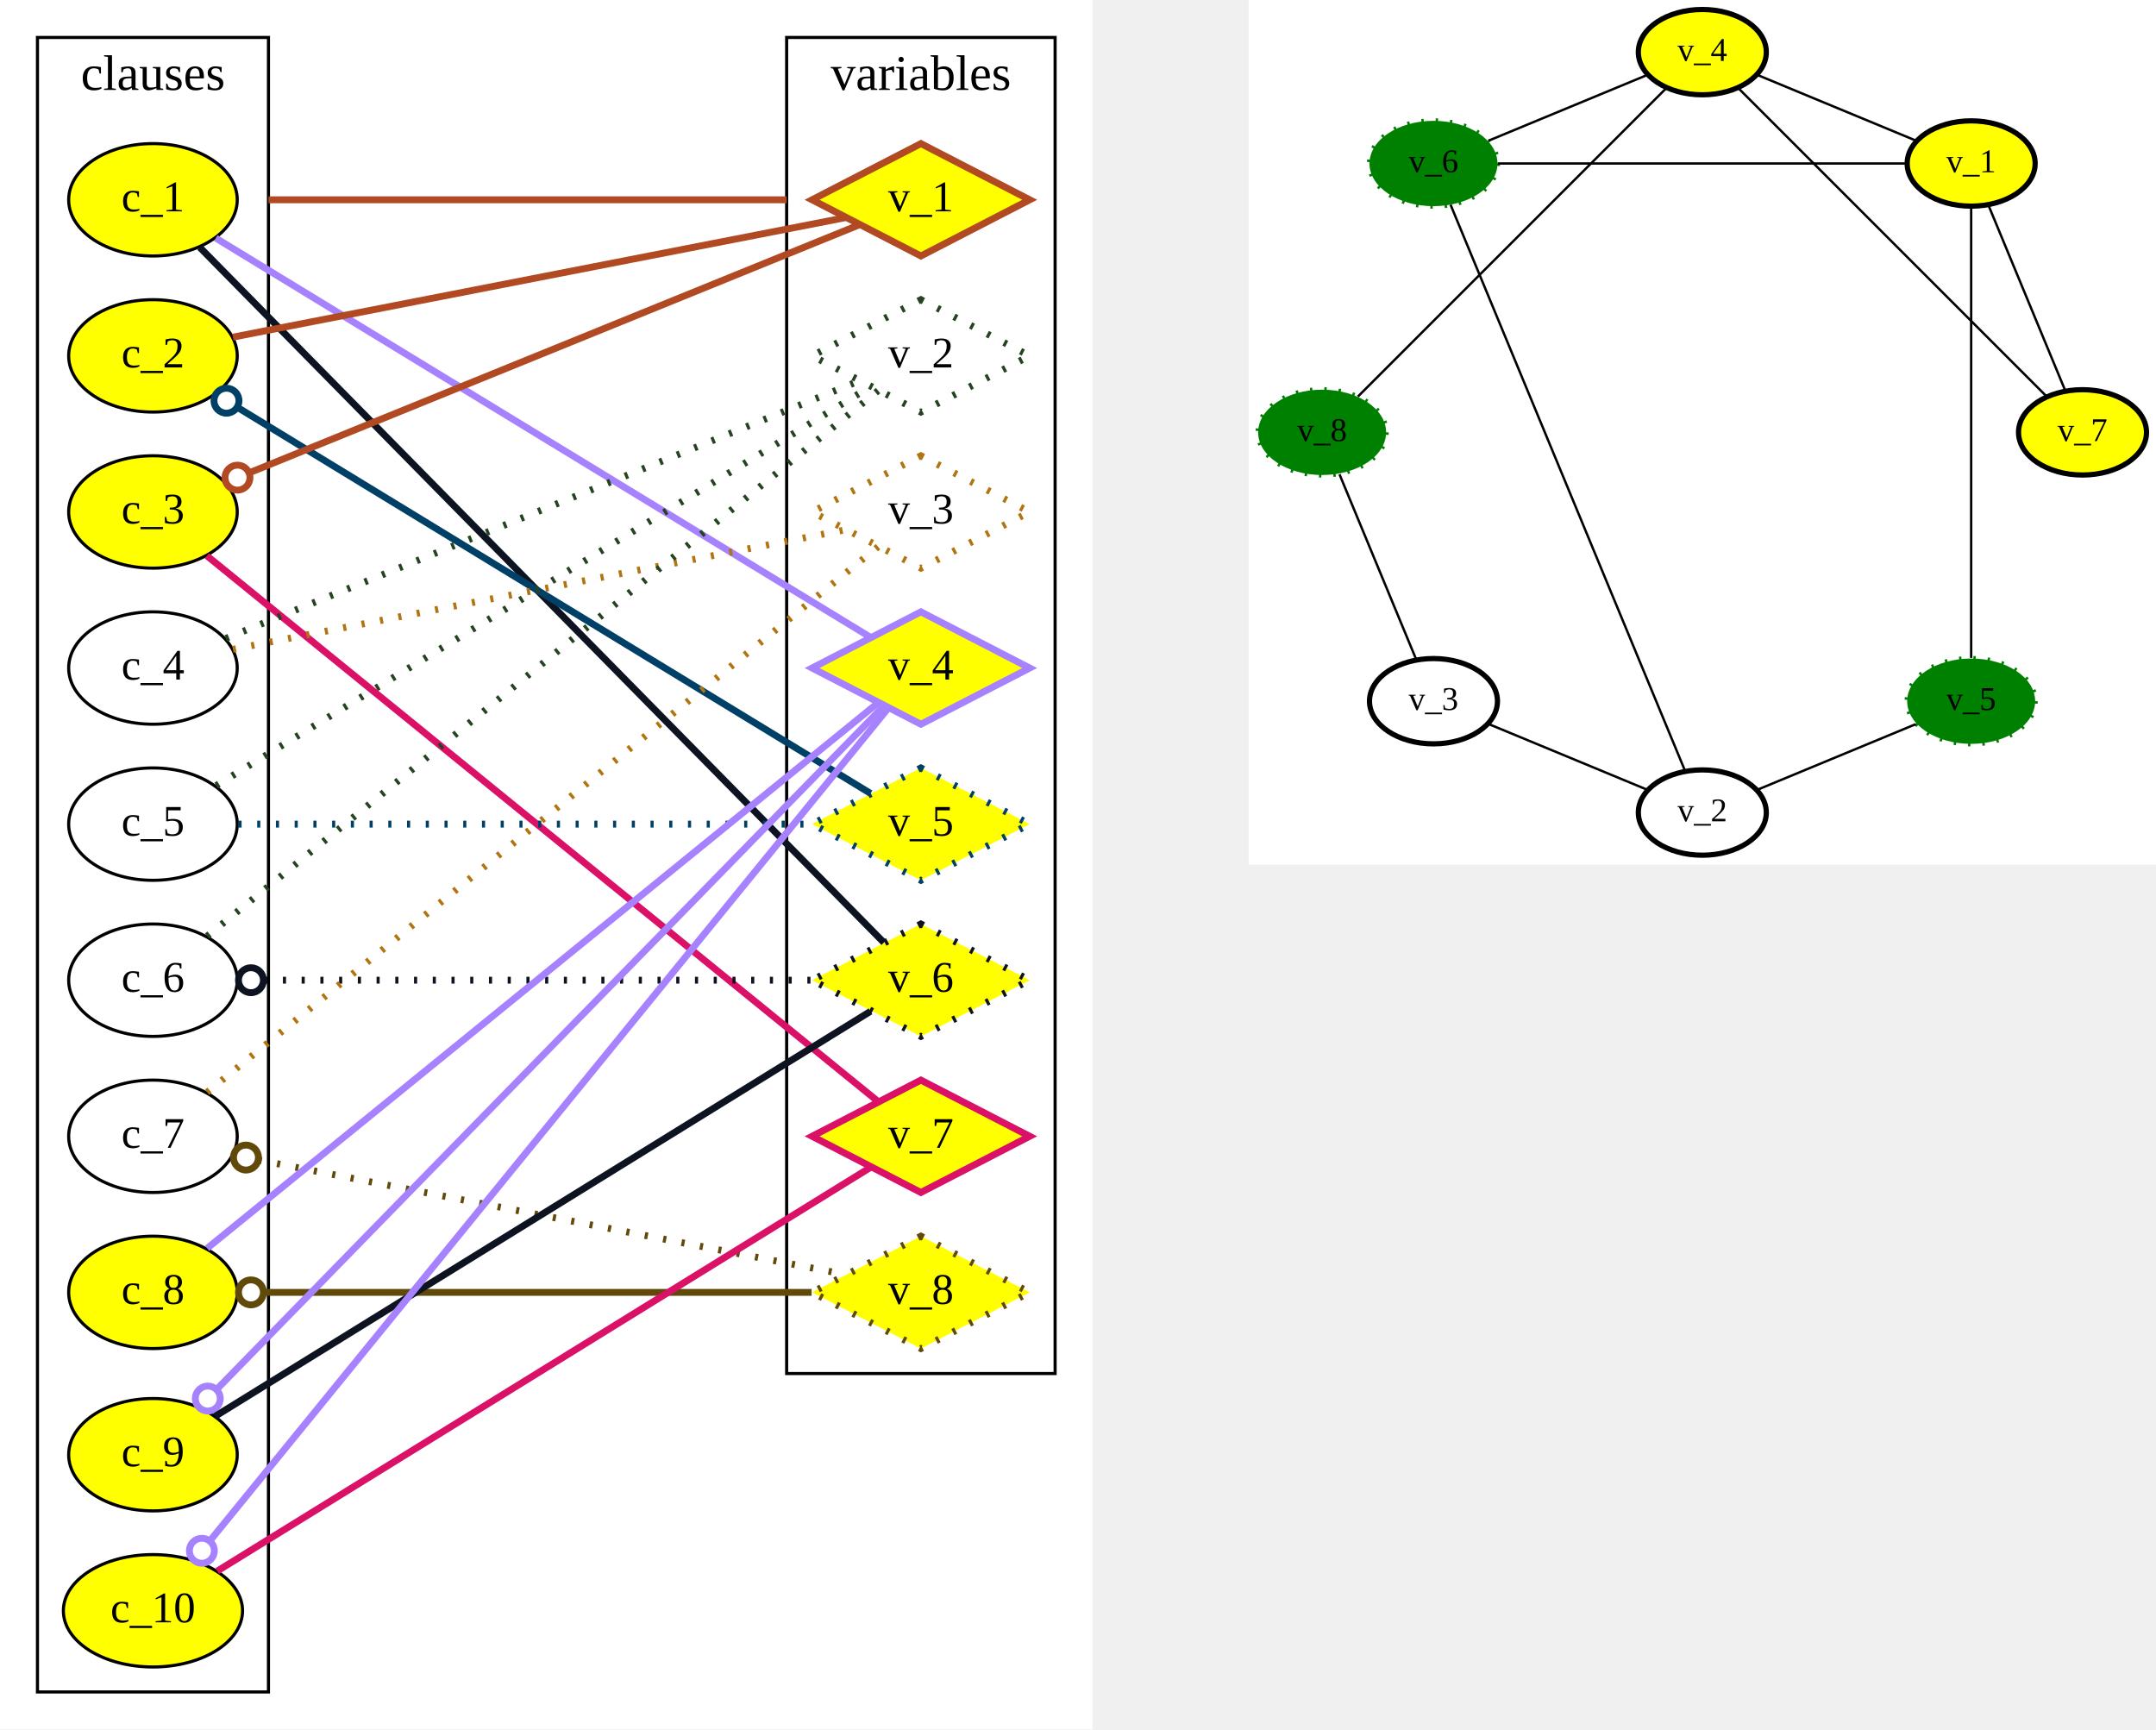
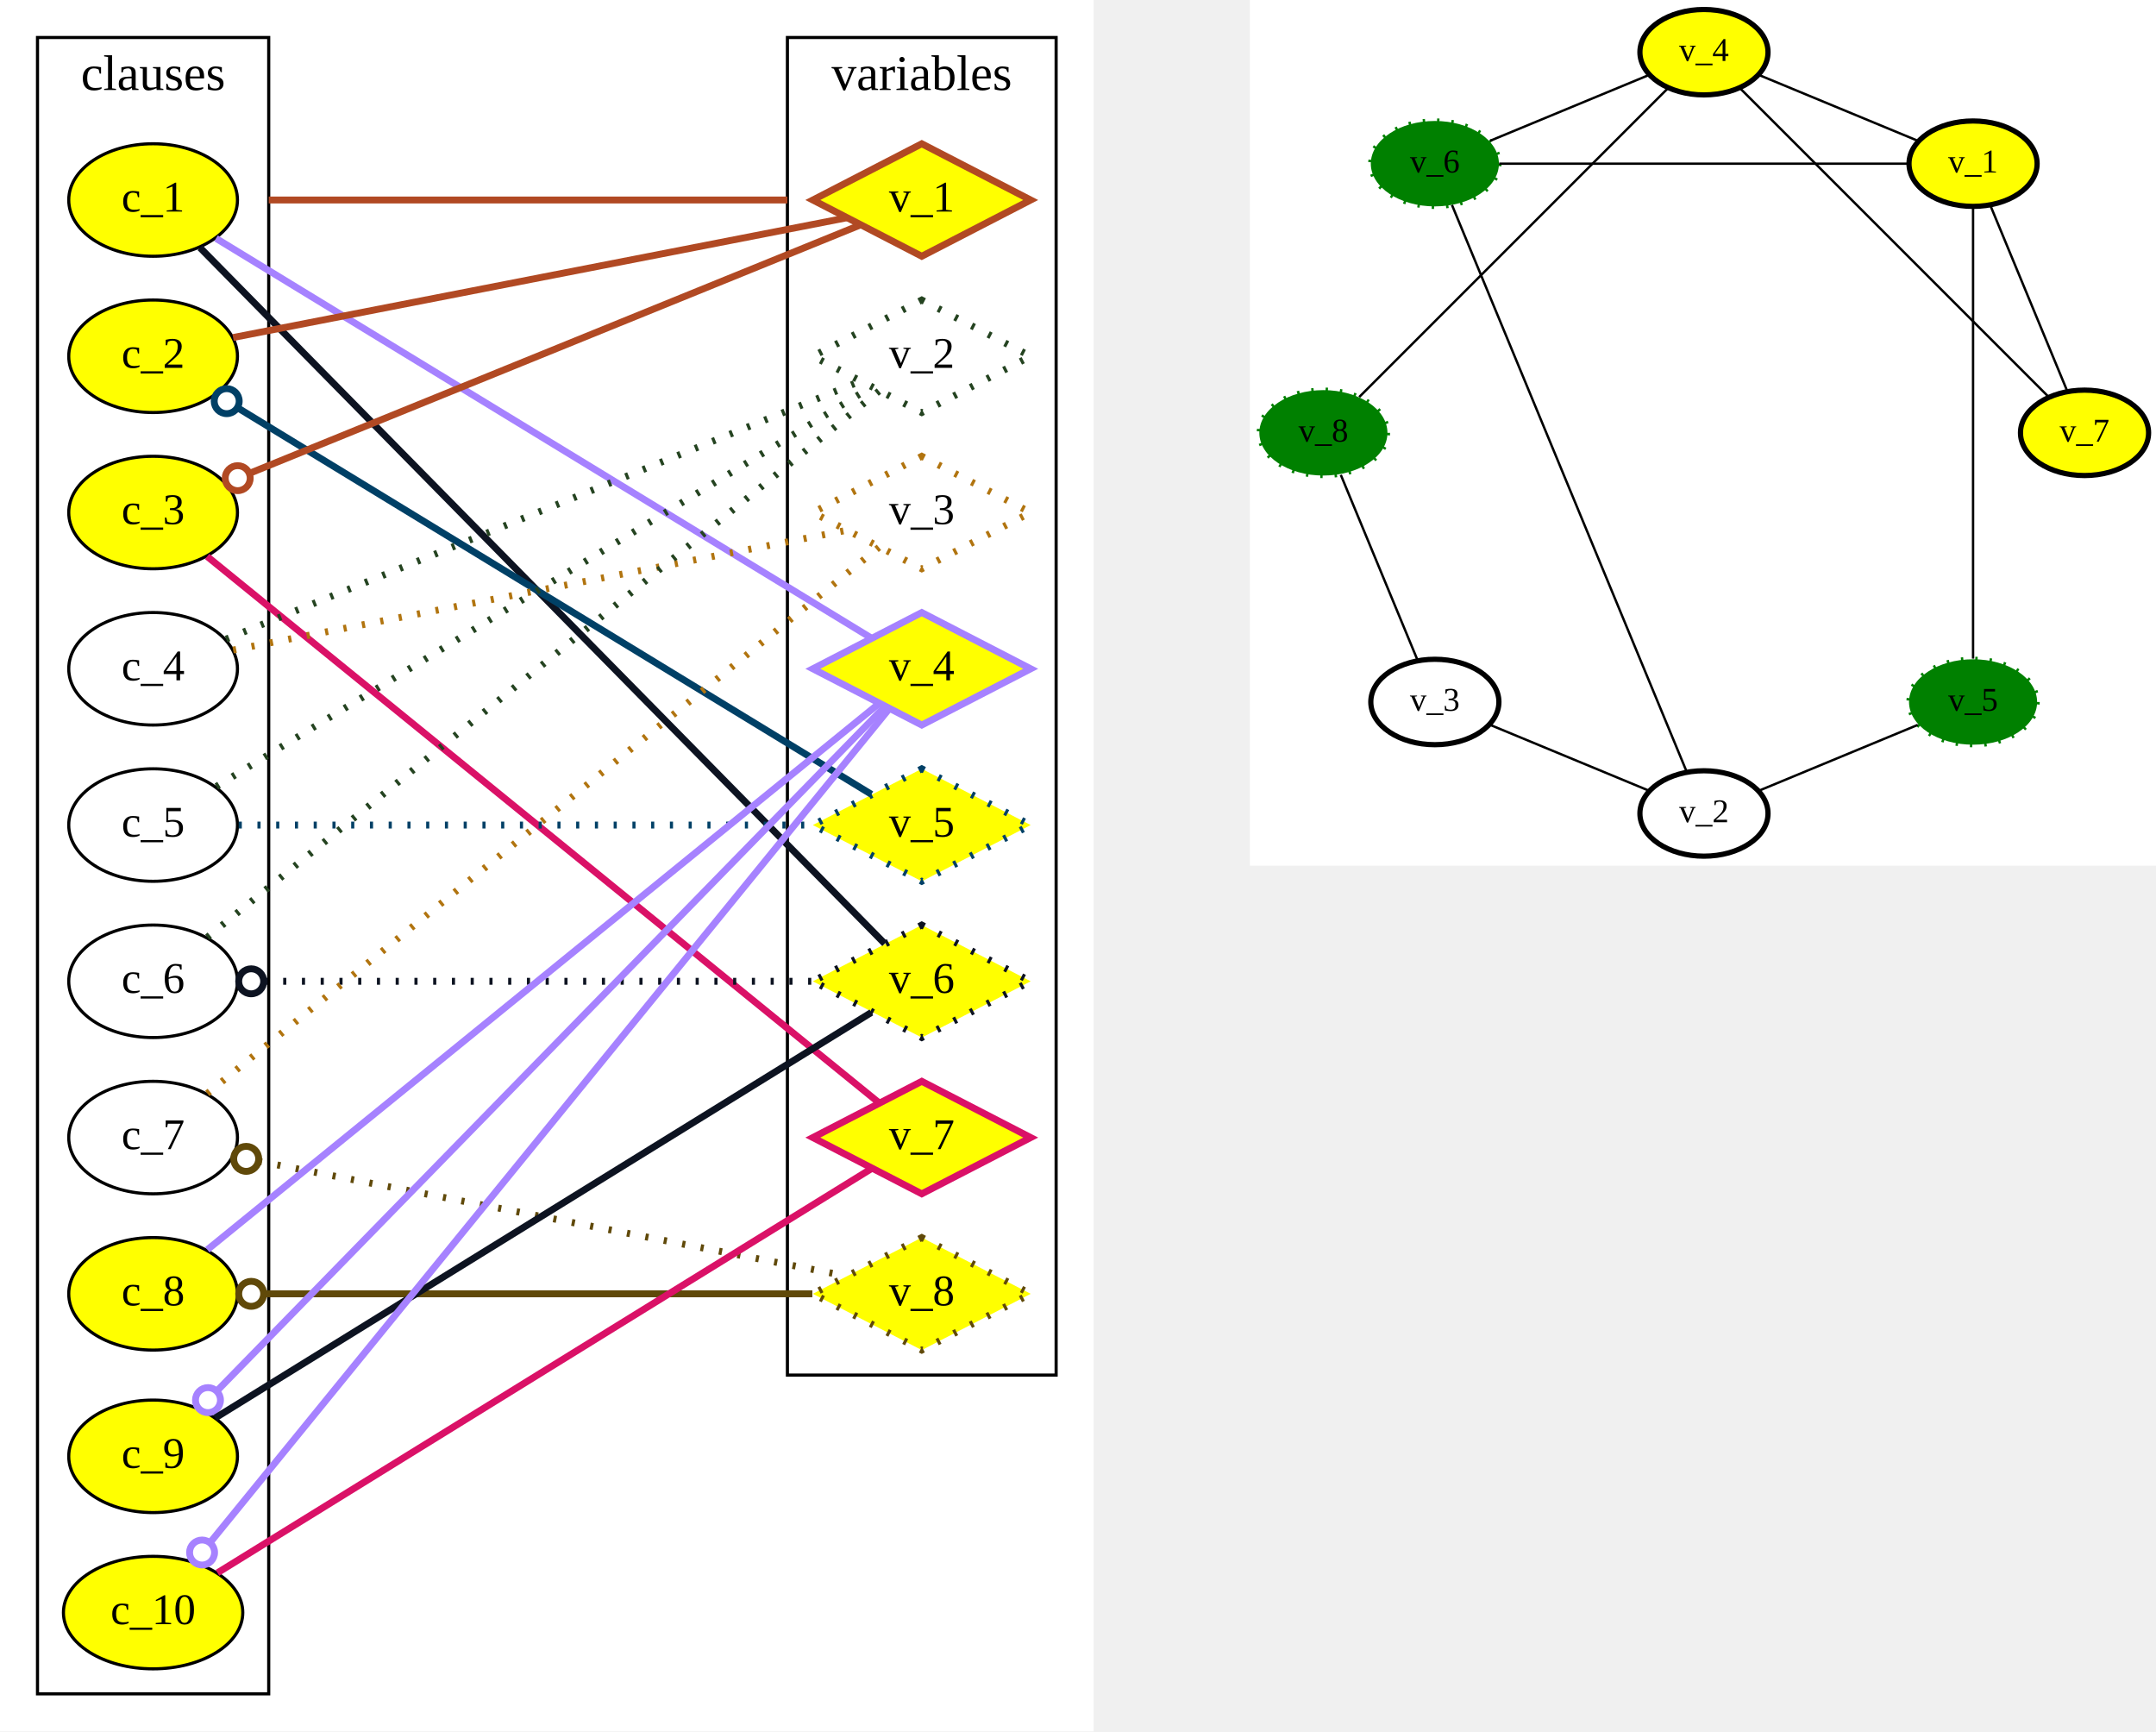
- <svg xmlns="http://www.w3.org/2000/svg" width="690.666pt" height="554.0pt" viewBox="0.0 0.0 690.666 554.0" preserveAspectRatio="xMinYMin">
+ <svg xmlns="http://www.w3.org/2000/svg" width="690pt" height="554pt" viewBox="0.0 0.0 690 554" preserveAspectRatio="xMinYMin">
  <g id="graph0" class="graph" transform="scale(1 1) rotate(0) translate(4 550)">
    <polygon fill="white" stroke="transparent" points="-4,4 -4,-550 346,-550 346,4 -4,4" />
    <g id="clust1" class="cluster">
      <polygon fill="none" stroke="black" points="8,-8 8,-538 82,-538 82,-8 8,-8" />
      <text text-anchor="middle" x="45" y="-521.2" font-family="Times New Roman,serif" font-size="16.00">clauses</text>
    </g>
    <g id="clust2" class="cluster">
      <polygon fill="none" stroke="black" points="248,-110 248,-538 334,-538 334,-110 248,-110" />
      <text text-anchor="middle" x="291" y="-521.2" font-family="Times New Roman,serif" font-size="16.00">variables</text>
    </g>
    <g id="node1" class="node">
      <ellipse fill="yellow" stroke="black" cx="45" cy="-486" rx="27" ry="18" />
      <text text-anchor="middle" x="45" y="-482.3" font-family="Times New Roman,serif" font-size="14.00">c_1</text>
    </g>
    <g id="node2" class="node">
      <ellipse fill="yellow" stroke="black" cx="45" cy="-436" rx="27" ry="18" />
      <text text-anchor="middle" x="45" y="-432.3" font-family="Times New Roman,serif" font-size="14.00">c_2</text>
    </g>
    <g id="node11" class="node">
      <polygon fill="yellow" stroke="#b14923" stroke-width="2.2" points="291,-504 256.14,-486 291,-468 325.86,-486 291,-504" />
      <text text-anchor="middle" x="291" y="-482.3" font-family="Times New Roman,serif" font-size="14.00">v_1</text>
    </g>
    <g id="edge17" class="edge">
      <path fill="none" stroke="#b14923" stroke-width="2.2" d="M82,-486C137.33,-486 192.67,-486 248,-486" />
    </g>
    <g id="node14" class="node">
      <polygon fill="yellow" stroke="#a682ff" stroke-width="2.2" points="291,-354 256.14,-336 291,-318 325.86,-336 291,-354" />
      <text text-anchor="middle" x="291" y="-332.3" font-family="Times New Roman,serif" font-size="14.00">v_4</text>
    </g>
    <g id="edge18" class="edge">
      <path fill="none" stroke="#a682ff" stroke-width="2.2" d="M65.13,-473.72C112.75,-444.69 231.57,-372.24 274.88,-345.83" />
    </g>
    <g id="node16" class="node">
      <polygon fill="yellow" stroke="#0d1321" stroke-width="2.2" stroke-dasharray="1,5" points="291,-254 256.14,-236 291,-218 325.86,-236 291,-254" />
      <text text-anchor="middle" x="291" y="-232.3" font-family="Times New Roman,serif" font-size="14.00">v_6</text>
    </g>
    <g id="edge19" class="edge">
      <path fill="none" stroke="#0d1321" stroke-width="2.2" d="M60.02,-470.74C105.08,-424.94 238.54,-289.31 279.15,-248.05" />
    </g>
    <g id="node3" class="node">
      <ellipse fill="yellow" stroke="black" cx="45" cy="-386" rx="27" ry="18" />
      <text text-anchor="middle" x="45" y="-382.3" font-family="Times New Roman,serif" font-size="14.00">c_3</text>
    </g>
    <g id="edge20" class="edge">
      <path fill="none" stroke="#b14923" stroke-width="2.2" d="M70.6,-442C118.37,-451.32 220.42,-471.23 266.96,-480.31" />
    </g>
    <g id="node15" class="node">
      <polygon fill="yellow" stroke="#004066" stroke-width="2.2" stroke-dasharray="1,5" points="291,-304 256.14,-286 291,-268 325.86,-286 291,-304" />
      <text text-anchor="middle" x="291" y="-282.3" font-family="Times New Roman,serif" font-size="14.00">v_5</text>
    </g>
    <g id="edge21" class="edge">
      <path fill="none" stroke="#004066" stroke-width="2.2" d="M71.97,-419.56C123.27,-388.27 233.51,-321.05 274.88,-295.83" />
      <ellipse fill="none" stroke="#004066" stroke-width="2.2" cx="68.55" cy="-421.64" rx="4" ry="4" />
    </g>
    <g id="node4" class="node">
      <ellipse fill="white" stroke="black" cx="45" cy="-336" rx="27" ry="18" />
      <text text-anchor="middle" x="45" y="-332.3" font-family="Times New Roman,serif" font-size="14.00">c_4</text>
    </g>
    <g id="edge22" class="edge">
      <path fill="none" stroke="#b14923" stroke-width="2.2" d="M75.85,-398.54C127.14,-419.39 228.56,-460.62 271.28,-477.99" />
      <ellipse fill="none" stroke="#b14923" stroke-width="2.2" cx="72.07" cy="-397" rx="4" ry="4" />
    </g>
    <g id="node17" class="node">
      <polygon fill="yellow" stroke="#da1167" stroke-width="2.2" points="291,-204 256.14,-186 291,-168 325.86,-186 291,-204" />
      <text text-anchor="middle" x="291" y="-182.3" font-family="Times New Roman,serif" font-size="14.00">v_7</text>
    </g>
    <g id="edge23" class="edge">
      <path fill="none" stroke="#da1167" stroke-width="2.2" d="M62.3,-371.94C108.78,-334.15 235.68,-230.98 277.46,-197.01" />
    </g>
    <g id="node5" class="node">
      <ellipse fill="white" stroke="black" cx="45" cy="-286" rx="27" ry="18" />
      <text text-anchor="middle" x="45" y="-282.3" font-family="Times New Roman,serif" font-size="14.00">c_5</text>
    </g>
    <g id="node12" class="node">
      <polygon fill="none" stroke="#244320" stroke-width="2.2" stroke-dasharray="1,5" points="291,-454 256.14,-436 291,-418 325.86,-436 291,-454" />
      <text text-anchor="middle" x="291" y="-432.3" font-family="Times New Roman,serif" font-size="14.00">v_2</text>
    </g>
    <g id="edge24" class="edge">
      <path fill="none" stroke="#244320" stroke-width="2.2" stroke-dasharray="1,5" d="M68.36,-345.5C116.58,-365.1 226.36,-409.72 271.28,-427.99" />
    </g>
    <g id="node13" class="node">
      <polygon fill="none" stroke="#b1740f" stroke-width="2.2" stroke-dasharray="1,5" points="291,-404 256.14,-386 291,-368 325.86,-386 291,-404" />
      <text text-anchor="middle" x="291" y="-382.3" font-family="Times New Roman,serif" font-size="14.00">v_3</text>
    </g>
    <g id="edge25" class="edge">
      <path fill="none" stroke="#b1740f" stroke-width="2.2" stroke-dasharray="1,5" d="M70.6,-342C118.37,-351.32 220.42,-371.23 266.96,-380.31" />
    </g>
    <g id="node6" class="node">
      <ellipse fill="white" stroke="black" cx="45" cy="-236" rx="27" ry="18" />
      <text text-anchor="middle" x="45" y="-232.3" font-family="Times New Roman,serif" font-size="14.00">c_6</text>
    </g>
    <g id="edge26" class="edge">
      <path fill="none" stroke="#244320" stroke-width="2.2" stroke-dasharray="1,5" d="M65.25,-298.35C112.94,-327.43 231.57,-399.76 274.86,-426.16" />
    </g>
    <g id="edge27" class="edge">
      <path fill="none" stroke="#004066" stroke-width="2.2" stroke-dasharray="1,5" d="M72.39,-286C133.59,-286 194.79,-286 255.99,-286" />
    </g>
    <g id="node7" class="node">
      <ellipse fill="white" stroke="black" cx="45" cy="-186" rx="27" ry="18" />
      <text text-anchor="middle" x="45" y="-182.3" font-family="Times New Roman,serif" font-size="14.00">c_7</text>
    </g>
    <g id="edge28" class="edge">
      <path fill="none" stroke="#244320" stroke-width="2.2" stroke-dasharray="1,5" d="M62.36,-250.12C108.89,-287.94 235.62,-390.98 277.42,-424.96" />
    </g>
    <g id="edge29" class="edge">
      <path fill="none" stroke="#0d1321" stroke-width="2.2" stroke-dasharray="1,5" d="M80.63,-236C139.09,-236 197.54,-236 255.99,-236" />
      <ellipse fill="none" stroke="#0d1321" stroke-width="2.2" cx="76.39" cy="-236" rx="4" ry="4" />
    </g>
    <g id="node8" class="node">
      <ellipse fill="yellow" stroke="black" cx="45" cy="-136" rx="27" ry="18" />
      <text text-anchor="middle" x="45" y="-132.3" font-family="Times New Roman,serif" font-size="14.00">c_8</text>
    </g>
    <g id="edge30" class="edge">
      <path fill="none" stroke="#b1740f" stroke-width="2.2" stroke-dasharray="1,5" d="M62.36,-200.12C108.89,-237.94 235.62,-340.98 277.42,-374.96" />
    </g>
    <g id="node18" class="node">
      <polygon fill="yellow" stroke="#604909" stroke-width="2.2" stroke-dasharray="1,5" points="291,-154 256.14,-136 291,-118 325.86,-136 291,-154" />
      <text text-anchor="middle" x="291" y="-132.3" font-family="Times New Roman,serif" font-size="14.00">v_8</text>
    </g>
    <g id="edge31" class="edge">
      <path fill="none" stroke="#604909" stroke-width="2.2" stroke-dasharray="1,5" d="M78.87,-178.39C129.3,-168.55 222.92,-150.28 266.94,-141.69" />
      <ellipse fill="none" stroke="#604909" stroke-width="2.2" cx="74.79" cy="-179.19" rx="4" ry="4" />
    </g>
    <g id="node9" class="node">
      <ellipse fill="yellow" stroke="black" cx="45" cy="-84" rx="27" ry="18" />
      <text text-anchor="middle" x="45" y="-80.3" font-family="Times New Roman,serif" font-size="14.00">c_9</text>
    </g>
    <g id="edge32" class="edge">
      <path fill="none" stroke="#a682ff" stroke-width="2.2" d="M62.36,-150.12C108.89,-187.94 235.62,-290.98 277.42,-324.96" />
    </g>
    <g id="edge33" class="edge">
      <path fill="none" stroke="#604909" stroke-width="2.2" d="M80.63,-136C139.09,-136 197.54,-136 255.99,-136" />
      <ellipse fill="none" stroke="#604909" stroke-width="2.2" cx="76.39" cy="-136" rx="4" ry="4" />
    </g>
    <g id="node10" class="node">
      <ellipse fill="yellow" stroke="black" cx="45" cy="-34" rx="28.7" ry="18" />
      <text text-anchor="middle" x="45" y="-30.3" font-family="Times New Roman,serif" font-size="14.00">c_10</text>
    </g>
    <g id="edge34" class="edge">
      <path fill="none" stroke="#a682ff" stroke-width="2.2" d="M65.41,-104.91C114.89,-155.6 240.03,-283.79 279.13,-323.85" />
      <ellipse fill="none" stroke="#a682ff" stroke-width="2.2" cx="62.56" cy="-101.99" rx="4" ry="4" />
    </g>
    <g id="edge35" class="edge">
      <path fill="none" stroke="#0d1321" stroke-width="2.2" d="M64.9,-96.29C112.35,-125.62 231.46,-199.21 274.86,-226.03" />
    </g>
    <g id="edge36" class="edge">
      <path fill="none" stroke="#a682ff" stroke-width="2.2" d="M63.37,-56.56C111.9,-116.13 242.35,-276.28 280.43,-323.02" />
      <ellipse fill="none" stroke="#a682ff" stroke-width="2.2" cx="60.67" cy="-53.23" rx="4" ry="4" />
    </g>
    <g id="edge37" class="edge">
      <path fill="none" stroke="#da1167" stroke-width="2.2" d="M65.6,-46.73C113.53,-76.34 231.68,-149.34 274.86,-176.03" />
    </g>
  </g>
  <g id="graph0" class="graph" transform="translate(400.0 0) scale(0.7591953) scale(1 1) rotate(0) translate(4 360.856)">
    <polygon fill="white" stroke="none" points="-4,4 -4,-360.856 378.856,-360.856 378.856,4 -4,4" />
    <g id="node1" class="node">
      <ellipse fill="yellow" stroke="black" stroke-width="2.2" cx="300.868" cy="-291.868" rx="27" ry="18" />
      <text text-anchor="middle" x="300.868" y="-288.168" font-family="Times New Roman,serif" font-size="14.00">v_1</text>
    </g>
    <g id="node2" class="node">
      <ellipse fill="yellow" stroke="black" stroke-width="2.2" cx="187.428" cy="-338.856" rx="27" ry="18" />
      <text text-anchor="middle" x="187.428" y="-335.156" font-family="Times New Roman,serif" font-size="14.00">v_4</text>
    </g>
    <g id="edge1" class="edge">
      <path fill="none" stroke="black" d="M277.912,-301.377C258.36,-309.475 230.393,-321.06 210.74,-329.2" />
    </g>
    <g id="node3" class="node">
      <ellipse fill="green" stroke="green" stroke-width="2.2" stroke-dasharray="1,5" cx="73.988" cy="-291.868" rx="27" ry="18" />
      <text text-anchor="middle" x="73.988" y="-288.168" font-family="Times New Roman,serif" font-size="14.00">v_6</text>
    </g>
    <g id="edge2" class="edge">
      <path fill="none" stroke="black" d="M273.501,-291.868C229.776,-291.868 144.662,-291.868 101.099,-291.868" />
    </g>
    <g id="node4" class="node">
      <ellipse fill="green" stroke="green" stroke-width="2.2" stroke-dasharray="1,5" cx="300.868" cy="-64.988" rx="27" ry="18" />
      <text text-anchor="middle" x="300.868" y="-61.288" font-family="Times New Roman,serif" font-size="14.00">v_5</text>
    </g>
    <g id="edge4" class="edge">
      <path fill="none" stroke="black" d="M300.868,-273.685C300.868,-231.204 300.868,-125.825 300.868,-83.258" />
    </g>
    <g id="node5" class="node">
      <ellipse fill="yellow" stroke="black" stroke-width="2.2" cx="347.856" cy="-178.428" rx="27" ry="18" />
      <text text-anchor="middle" x="347.856" y="-174.728" font-family="Times New Roman,serif" font-size="14.00">v_7</text>
    </g>
    <g id="edge5" class="edge">
      <path fill="none" stroke="black" d="M308.21,-274.143C317.037,-252.832 331.762,-217.285 340.566,-196.029" />
    </g>
    <g id="edge3" class="edge">
      <path fill="none" stroke="black" d="M164.472,-329.348C144.92,-321.249 116.953,-309.664 97.3,-301.524" />
    </g>
    <g id="edge11" class="edge">
      <path fill="none" stroke="black" d="M202.521,-323.764C233.097,-293.187 302.047,-224.238 332.687,-193.598" />
    </g>
    <g id="node6" class="node">
      <ellipse fill="none" stroke="black" stroke-width="2.2" cx="187.428" cy="-18" rx="27" ry="18" />
      <text text-anchor="middle" x="187.428" y="-14.3" font-family="Times New Roman,serif" font-size="14.00">v_2</text>
    </g>
    <g id="edge8" class="edge">
      <path fill="none" stroke="black" d="M180.159,-35.548C159.67,-85.014 101.612,-225.179 81.197,-274.466" />
    </g>
    <g id="edge7" class="edge">
      <path fill="none" stroke="black" d="M210.384,-27.509C229.936,-35.607 257.904,-47.192 277.557,-55.332" />
    </g>
    <g id="node7" class="node">
      <ellipse fill="none" stroke="black" stroke-width="2.2" cx="73.988" cy="-64.988" rx="27" ry="18" />
      <text text-anchor="middle" x="73.988" y="-61.288" font-family="Times New Roman,serif" font-size="14.00">v_3</text>
    </g>
    <g id="edge6" class="edge">
      <path fill="none" stroke="black" d="M164.472,-27.509C144.92,-35.607 116.953,-47.192 97.3,-55.332" />
    </g>
    <g id="node8" class="node">
      <ellipse fill="green" stroke="green" stroke-width="2.2" stroke-dasharray="1,5" cx="27" cy="-178.428" rx="27" ry="18" />
      <text text-anchor="middle" x="27" y="-174.728" font-family="Times New Roman,serif" font-size="14.00">v_8</text>
    </g>
    <g id="edge10" class="edge">
      <path fill="none" stroke="black" d="M42.093,-193.521C72.669,-224.097 141.618,-293.047 172.259,-323.687" />
    </g>
    <g id="edge9" class="edge">
      <path fill="none" stroke="black" d="M34.342,-160.703C43.169,-139.392 57.894,-103.845 66.698,-82.589" />
    </g>
  </g>
</svg>
